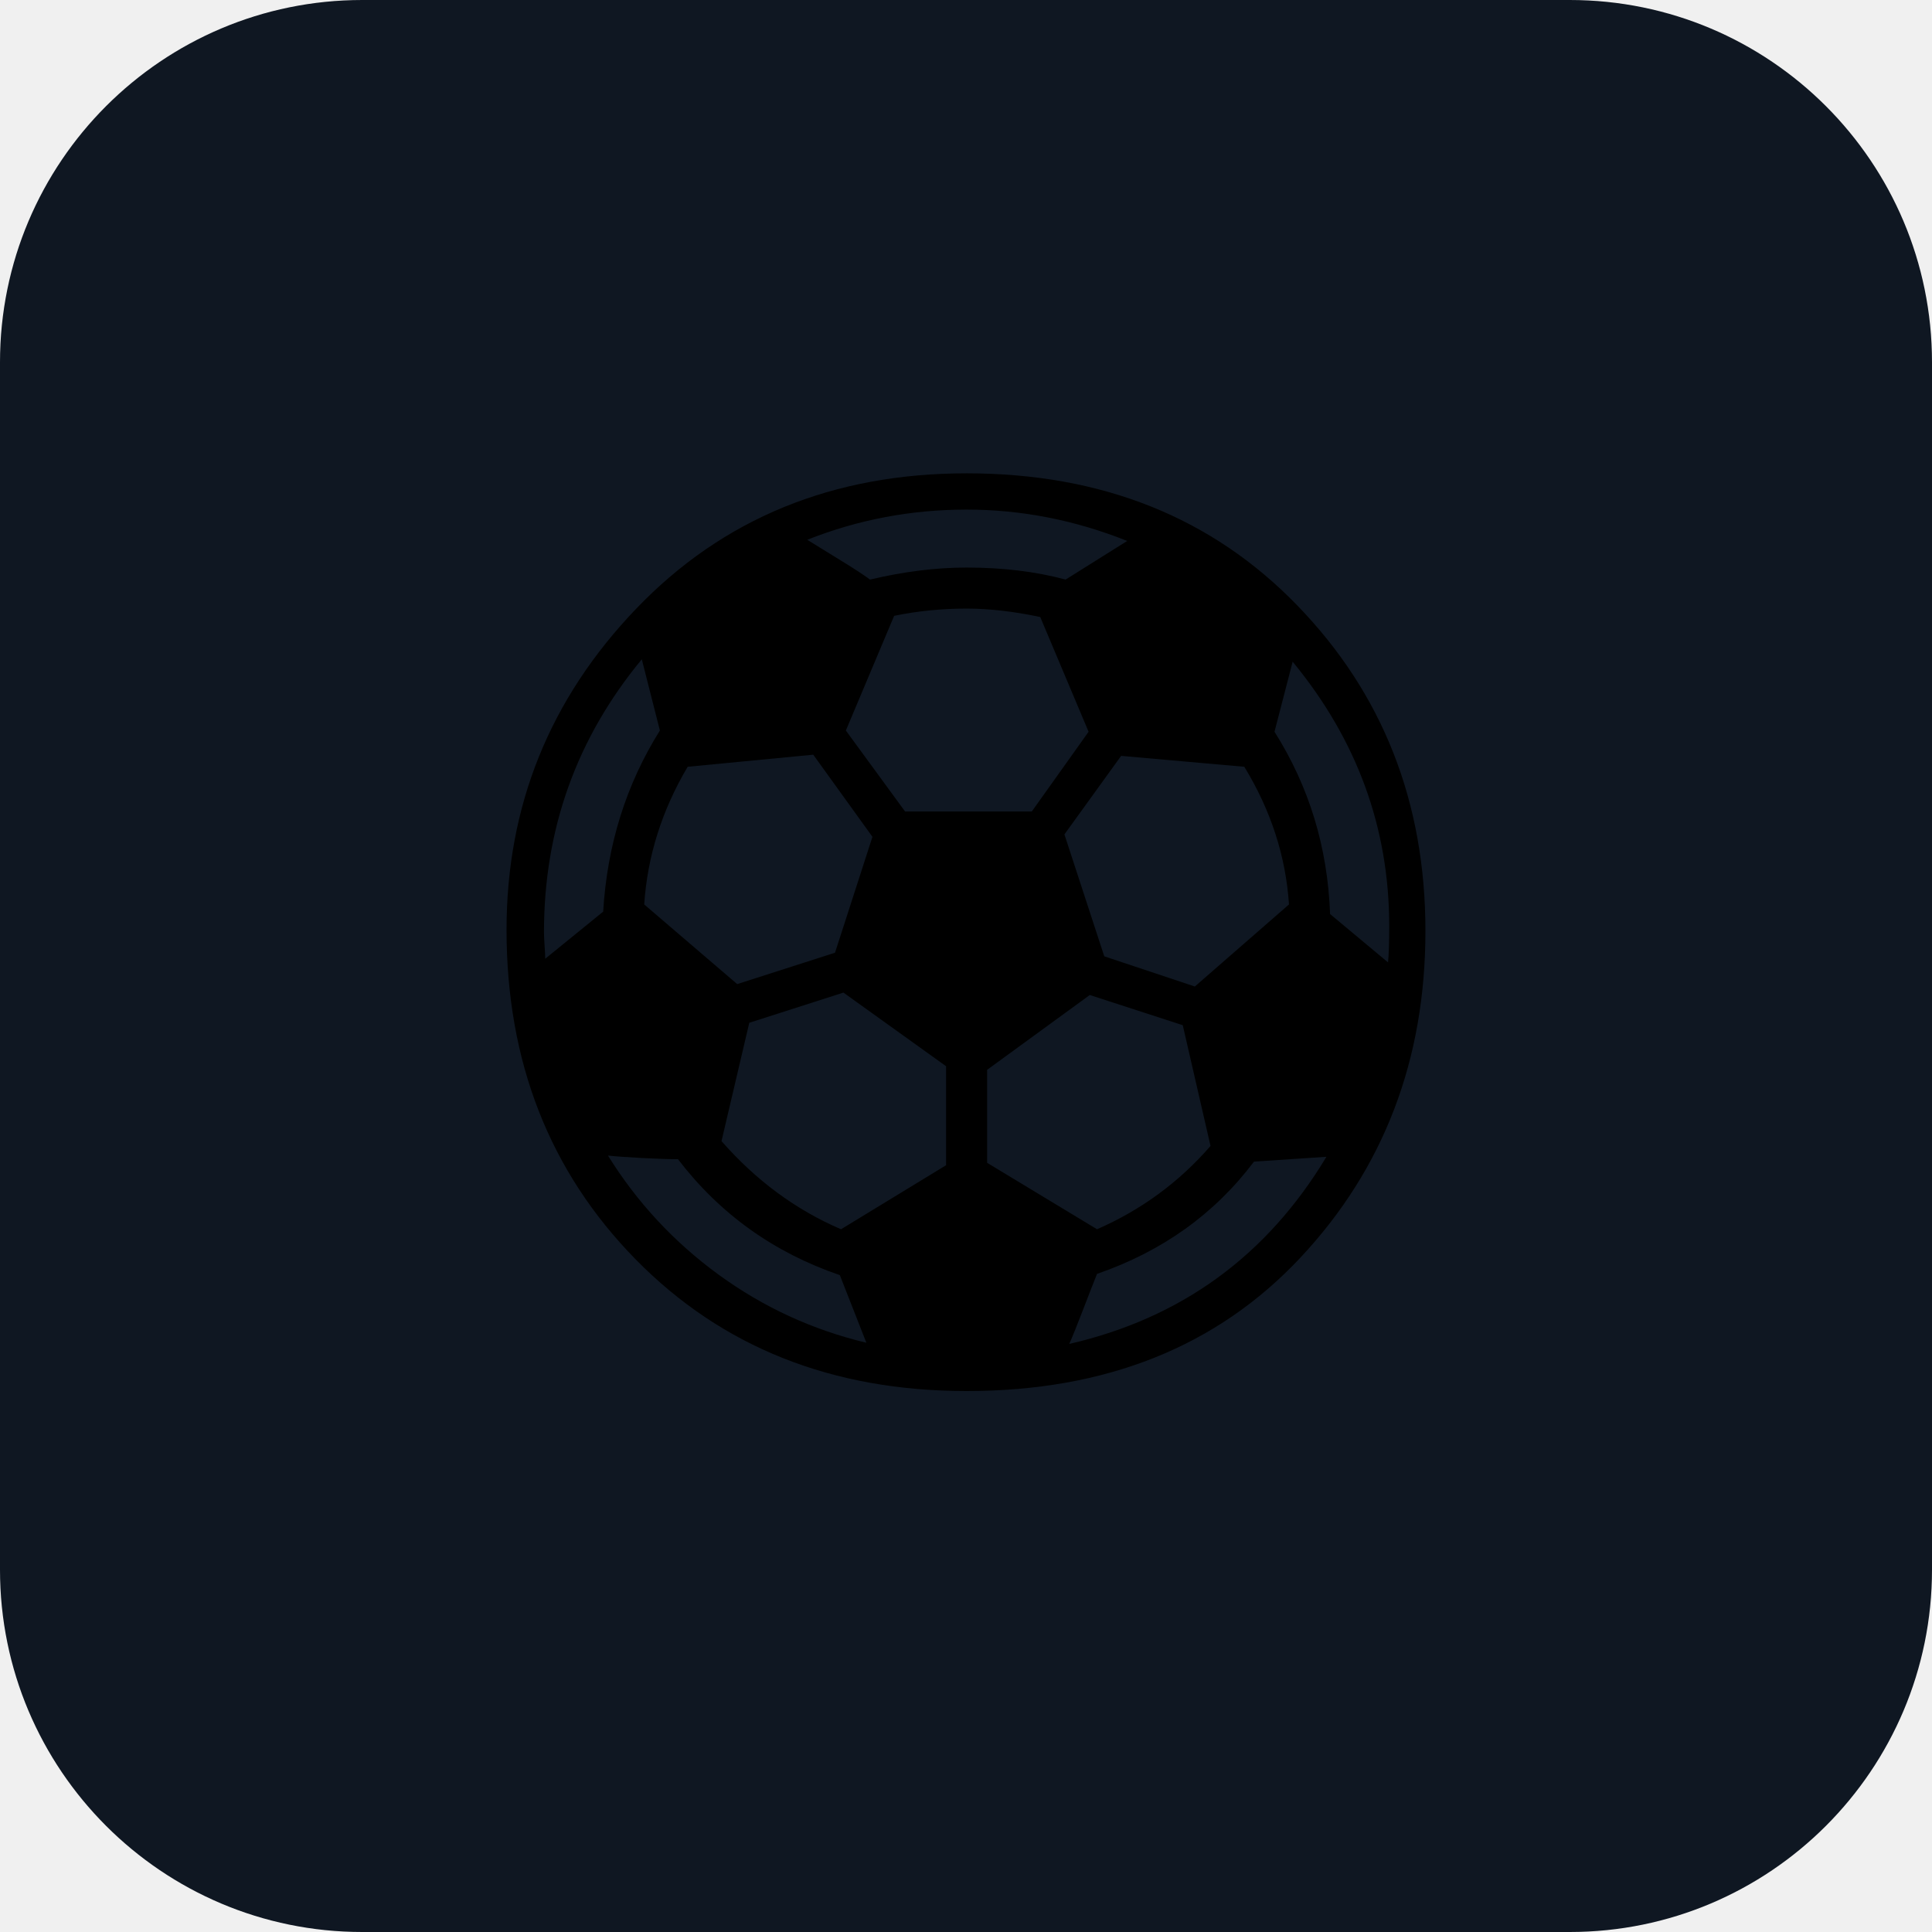
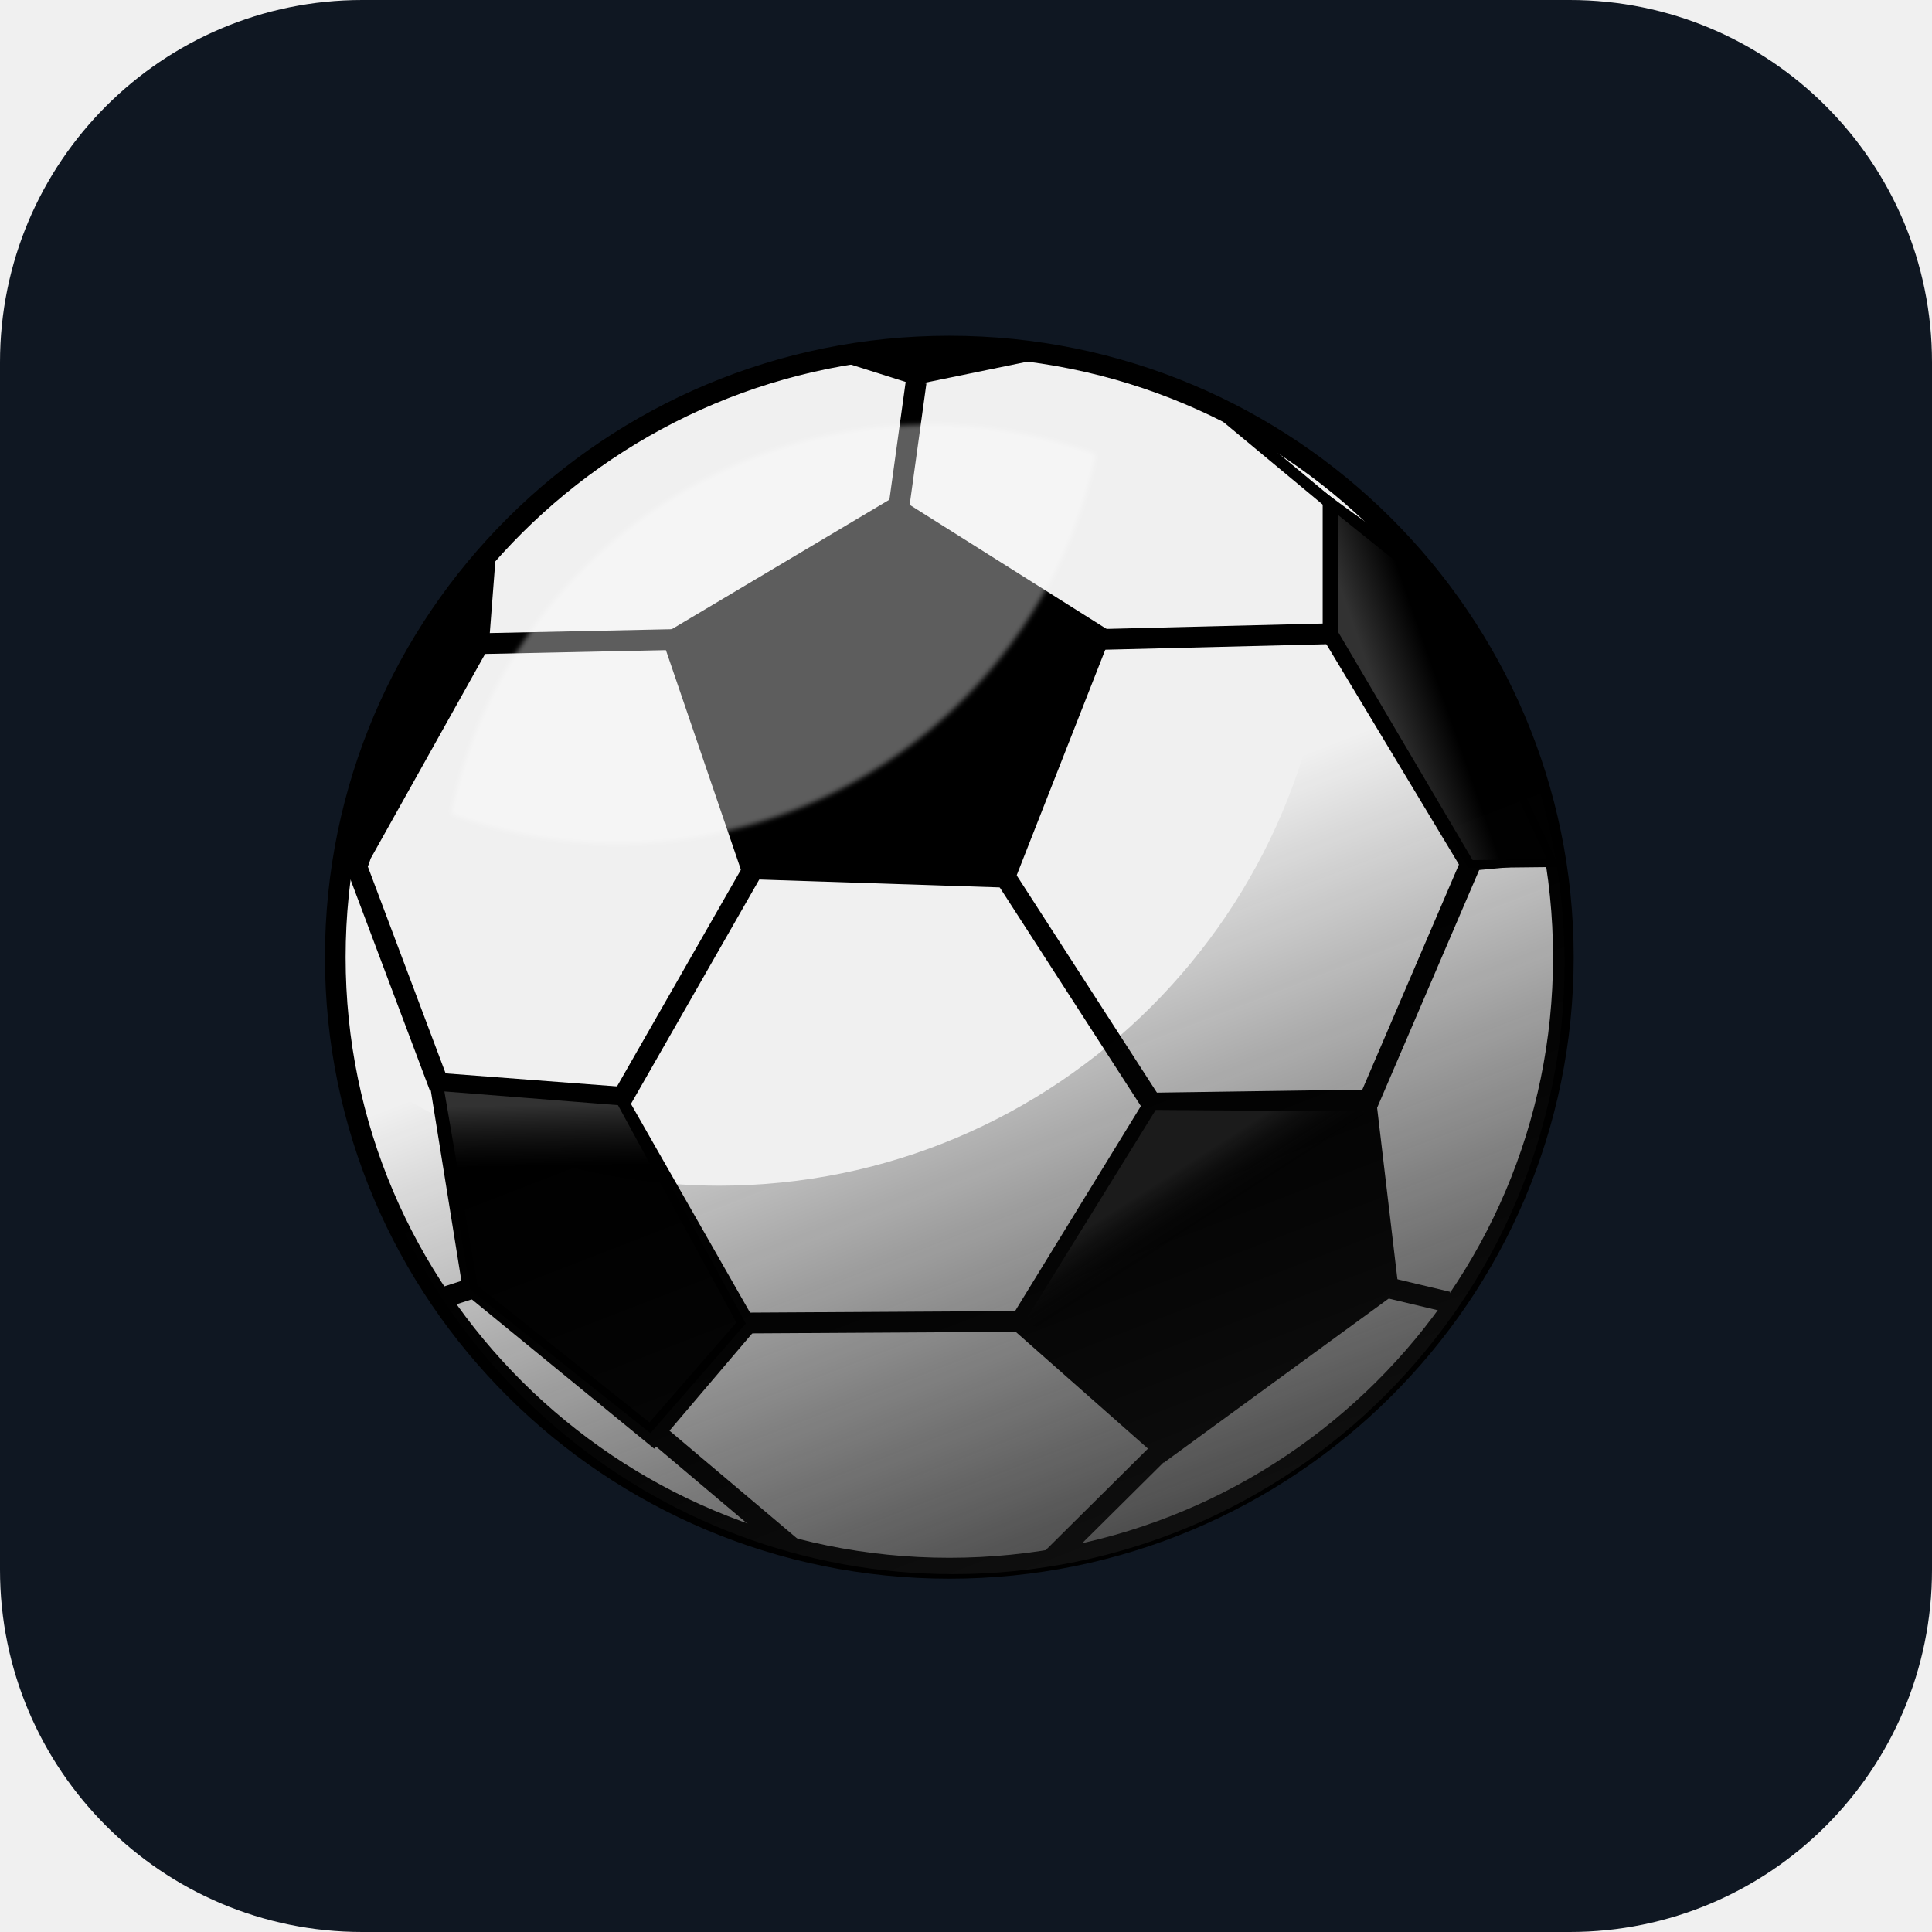
- <svg xmlns="http://www.w3.org/2000/svg" width="512" height="512" viewBox="0 0 512 512">
+ <svg xmlns="http://www.w3.org/2000/svg" xmlns:xlink="http://www.w3.org/1999/xlink" width="512" height="512" viewBox="0 0 512 512">
  <rect width="512" height="512" rx="96" fill="#0f1722" />
-   <text x="50%" y="50%" dominant-baseline="central" text-anchor="middle" font-size="320">⚽</text>
+   <svg x="86" y="89" id="svg1018" viewBox="0 0 154.27 151.64" version="1.1" width="340" height="334">
+     <defs id="defs1020">
+       <linearGradient id="linearGradient4709">
+         <stop style="stop-color:#323232;stop-opacity:1;" offset="0" id="stop4705" />
+         <stop style="stop-color:#323232;stop-opacity:0;" offset="1" id="stop4707" />
+       </linearGradient>
+       <linearGradient id="linearGradient4697">
+         <stop style="stop-color:#323232;stop-opacity:1" offset="0" id="stop4693" />
+         <stop style="stop-color:#1b1b1b;stop-opacity:0;" offset="1" id="stop4695" />
+       </linearGradient>
+       <linearGradient id="linearGradient4553">
+         <stop style="stop-color:#1b1b1b;stop-opacity:1" offset="0" id="stop4549" />
+         <stop style="stop-color:#000000;stop-opacity:0" offset="1" id="stop4551" />
+       </linearGradient>
+       <linearGradient id="linearGradient1074">
+         <stop id="stop1075" style="stop-color:#ffffff;stop-opacity:0" offset="0" />
+         <stop id="stop1076" style="stop-color:#ffffff;stop-opacity:.4" offset="1" />
+       </linearGradient>
+       <linearGradient xlink:href="#linearGradient4553" id="linearGradient4555" x1="128.53" y1="176.434" x2="86.817" y2="68.658" gradientUnits="userSpaceOnUse" />
+       <filter style="color-interpolation-filters:sRGB" id="filter4687" x="-0.01" width="1.02" y="-0.015" height="1.03">
+         <feGaussianBlur stdDeviation="0.32" id="feGaussianBlur4689" />
+       </filter>
+       <linearGradient xlink:href="#linearGradient4697" id="linearGradient4701" x1="24.609" y1="92.577" x2="24.727" y2="99.96" gradientUnits="userSpaceOnUse" />
+       <linearGradient xlink:href="#linearGradient4709" id="linearGradient4711" x1="124.059" y1="35.712" x2="131.016" y2="33.281" gradientUnits="userSpaceOnUse" />
+       <linearGradient xlink:href="#linearGradient4553" id="linearGradient4715" x1="105" y1="98.788" x2="108.984" y2="104.999" gradientUnits="userSpaceOnUse" />
+     </defs>
+     <ellipse id="path1195" style="fill:#f0f0f0;fill-rule:evenodd;stroke:#000000;stroke-width:2.247;stroke-linejoin:round;fill-opacity:1" cx="88.306" cy="86.316" rx="66.768" ry="65.691" transform="matrix(1.1065,0,0,1.1191,-22.582,-21.832)" />
+     <path id="path1196" style="fill-rule:evenodd;stroke-width:2.5;stroke-linejoin:round;fill:#000000;fill-opacity:1" d="M 40.432,36.068 68.67,19.268 94.711,35.685 82.641,66.412 50.435,65.359 Z" />
+     <path id="path1197" style="fill-rule:evenodd;stroke-width:2.5;stroke-linejoin:round;fill:#000000;fill-opacity:1" d="m 99.161,91.066 27.18,-0.39 2.87,24.27 -28.27,20.63 -18.87,-16.66 z" />
+     <path id="path1198" style="fill-rule:evenodd;stroke-width:2.5;stroke-linejoin:round;fill:#000000;fill-opacity:1" d="m 12.384,88.576 23.261,1.77 16.465,28.86 -12.492,14.69 -22.974,-18.81 z" />
+     <path id="path1199" style="fill-rule:evenodd;stroke-width:2.5;stroke-linejoin:round;fill:#000000;fill-opacity:1" d="m 5.492,62.918 14.214,-25.415 0.862,-11.2 c -2.538,0 -18.741,26.109 -18.618,37.524 2.154,4.307 3.542,-0.909 3.542,-0.909 z" />
+     <path id="path1200" style="fill-rule:evenodd;stroke-width:2.5;stroke-linejoin:round;fill:#000000;fill-opacity:1" d="m 120.05,18.617 v 17.747 l 16.9,28.083 10.84,-1.005 c 0.51,-12.691 -13.2,-35.536 -17.26,-37.566 -3.56,-2.01 -10.48,-7.259 -10.48,-7.259 z" />
+     <path id="path1201" style="fill:none;stroke:#000000;stroke-width:2.5;stroke-linejoin:round" d="M 18.336,37.044 42.242,36.537" />
+     <path id="path1202" style="fill-rule:evenodd;stroke-width:2.5;stroke-linejoin:round;fill:#000000;fill-opacity:1" d="m 60.32,2.523 10.65,3.371 16.411,-3.371 c 0,0 -23,-3.046 -27.061,0 z" />
+     <path id="path1203" style="fill:none;stroke:#000000;stroke-width:2.5;stroke-linejoin:round" d="m 71.133,5.569 -2.031,14.722" />
+     <path id="path1204" style="fill:none;stroke:#000000;stroke-width:2.5;stroke-linejoin:round" d="m 3.922,64.104 9.891,26.292" />
+     <path id="path1205" style="fill:none;stroke:#000000;stroke-width:2.5;stroke-linejoin:round" d="M 35.551,92.116 51.887,63.551" />
+     <path id="path1206" style="fill:none;stroke:#000000;stroke-width:2.5;stroke-linejoin:round" d="m 92.961,36.537 28.52,-0.708" />
+     <path id="path1207" style="fill:none;stroke:#000000;stroke-width:2.5;stroke-linejoin:round" d="m 81.391,64.367 18.57,28.769" />
+     <path id="path1208" style="fill:none;stroke:#000000;stroke-width:2.5;stroke-linejoin:round" d="M 137.83,63.551 125.05,93.326" />
+     <path id="path1209" style="fill:none;stroke:#000000;stroke-width:2.5;stroke-linejoin:round" d="m 50.074,118.78 34.147,-0.2" />
+     <path id="path1210" style="fill:none;stroke:#000000;stroke-width:2.5;stroke-linejoin:round" d="m 39.105,131.38 16.997,14.35" />
+     <path id="path1211" style="fill:none;stroke:#000000;stroke-width:2.5;stroke-linejoin:round" d="M 102.06,132.64 87.38,147.21" />
+     <path id="path1212" style="fill:none;stroke:#000000;stroke-width:2.5;stroke-linejoin:round" d="m 127.24,114.37 7.86,1.87" />
+     <path id="path1213" style="fill:none;stroke:#000000;stroke-width:2.5;stroke-linejoin:round" d="M 16.306,115.74" />
+     <path id="path1214" style="fill:none;stroke:#000000;stroke-width:2.5;stroke-linejoin:round" d="m 14.53,115.63 3.405,-1.1" />
+     <path id="path1215" style="fill:none;stroke:#000000;stroke-width:1pt" d="M 121.43,20.578 107.64,9.116" />
+     <path style="fill:url(#linearGradient4555);fill-rule:evenodd;stroke-width:1;fill-opacity:1;" d="M 127.994 17.984 A 78.489 78.489 0 0 1 129.047 30.58 A 78.489 78.489 0 0 1 50.559 109.07 A 78.489 78.489 0 0 1 3.174 93.029 A 78.489 78.489 0 0 0 80.609 158.922 A 78.489 78.489 0 0 0 159.1 80.432 A 78.489 78.489 0 0 0 127.994 17.984 z " id="circle4544" transform="scale(0.9375)" />
+     <path style="fill:#ffffff;fill-opacity:0.365;fill-rule:evenodd;stroke-width:0.938;filter:url(#filter4687)" d="M 72.79,10.691 A 58.866,58.866 0 0 0 15.186,57.511 58.866,58.866 0 0 0 35.136,61.072 58.866,58.866 0 0 0 92.741,14.253 58.866,58.866 0 0 0 72.79,10.691 Z" id="circle4561" />
+     <path style="fill:url(#linearGradient4701);stroke:#000000;stroke-width:0.938px;stroke-linecap:butt;stroke-linejoin:miter;stroke-opacity:1;fill-opacity:1" d="m 35.551,92.116 -21.738,-1.72 4.122,24.134 21.17,16.85 10.969,-12.6 z" id="path4691" />
+     <path style="fill:url(#linearGradient4711);stroke:#000000;stroke-width:0.938px;stroke-linecap:butt;stroke-linejoin:miter;stroke-opacity:1;fill-opacity:1" d="m 121.43,20.578 0.051,15.251 16.349,27.722 9.96,-0.109 -16.657,-35.083 z" id="path4703" />
+     <path style="fill:url(#linearGradient4715);stroke:none;stroke-width:0.938px;stroke-linecap:butt;stroke-linejoin:miter;stroke-opacity:1;fill-opacity:1" d="M 84.221,118.58 99.961,93.136 125.05,93.326 l 0.927,9.681 -35.625,18.75 z" id="path4713" />
+   </svg>
</svg>
